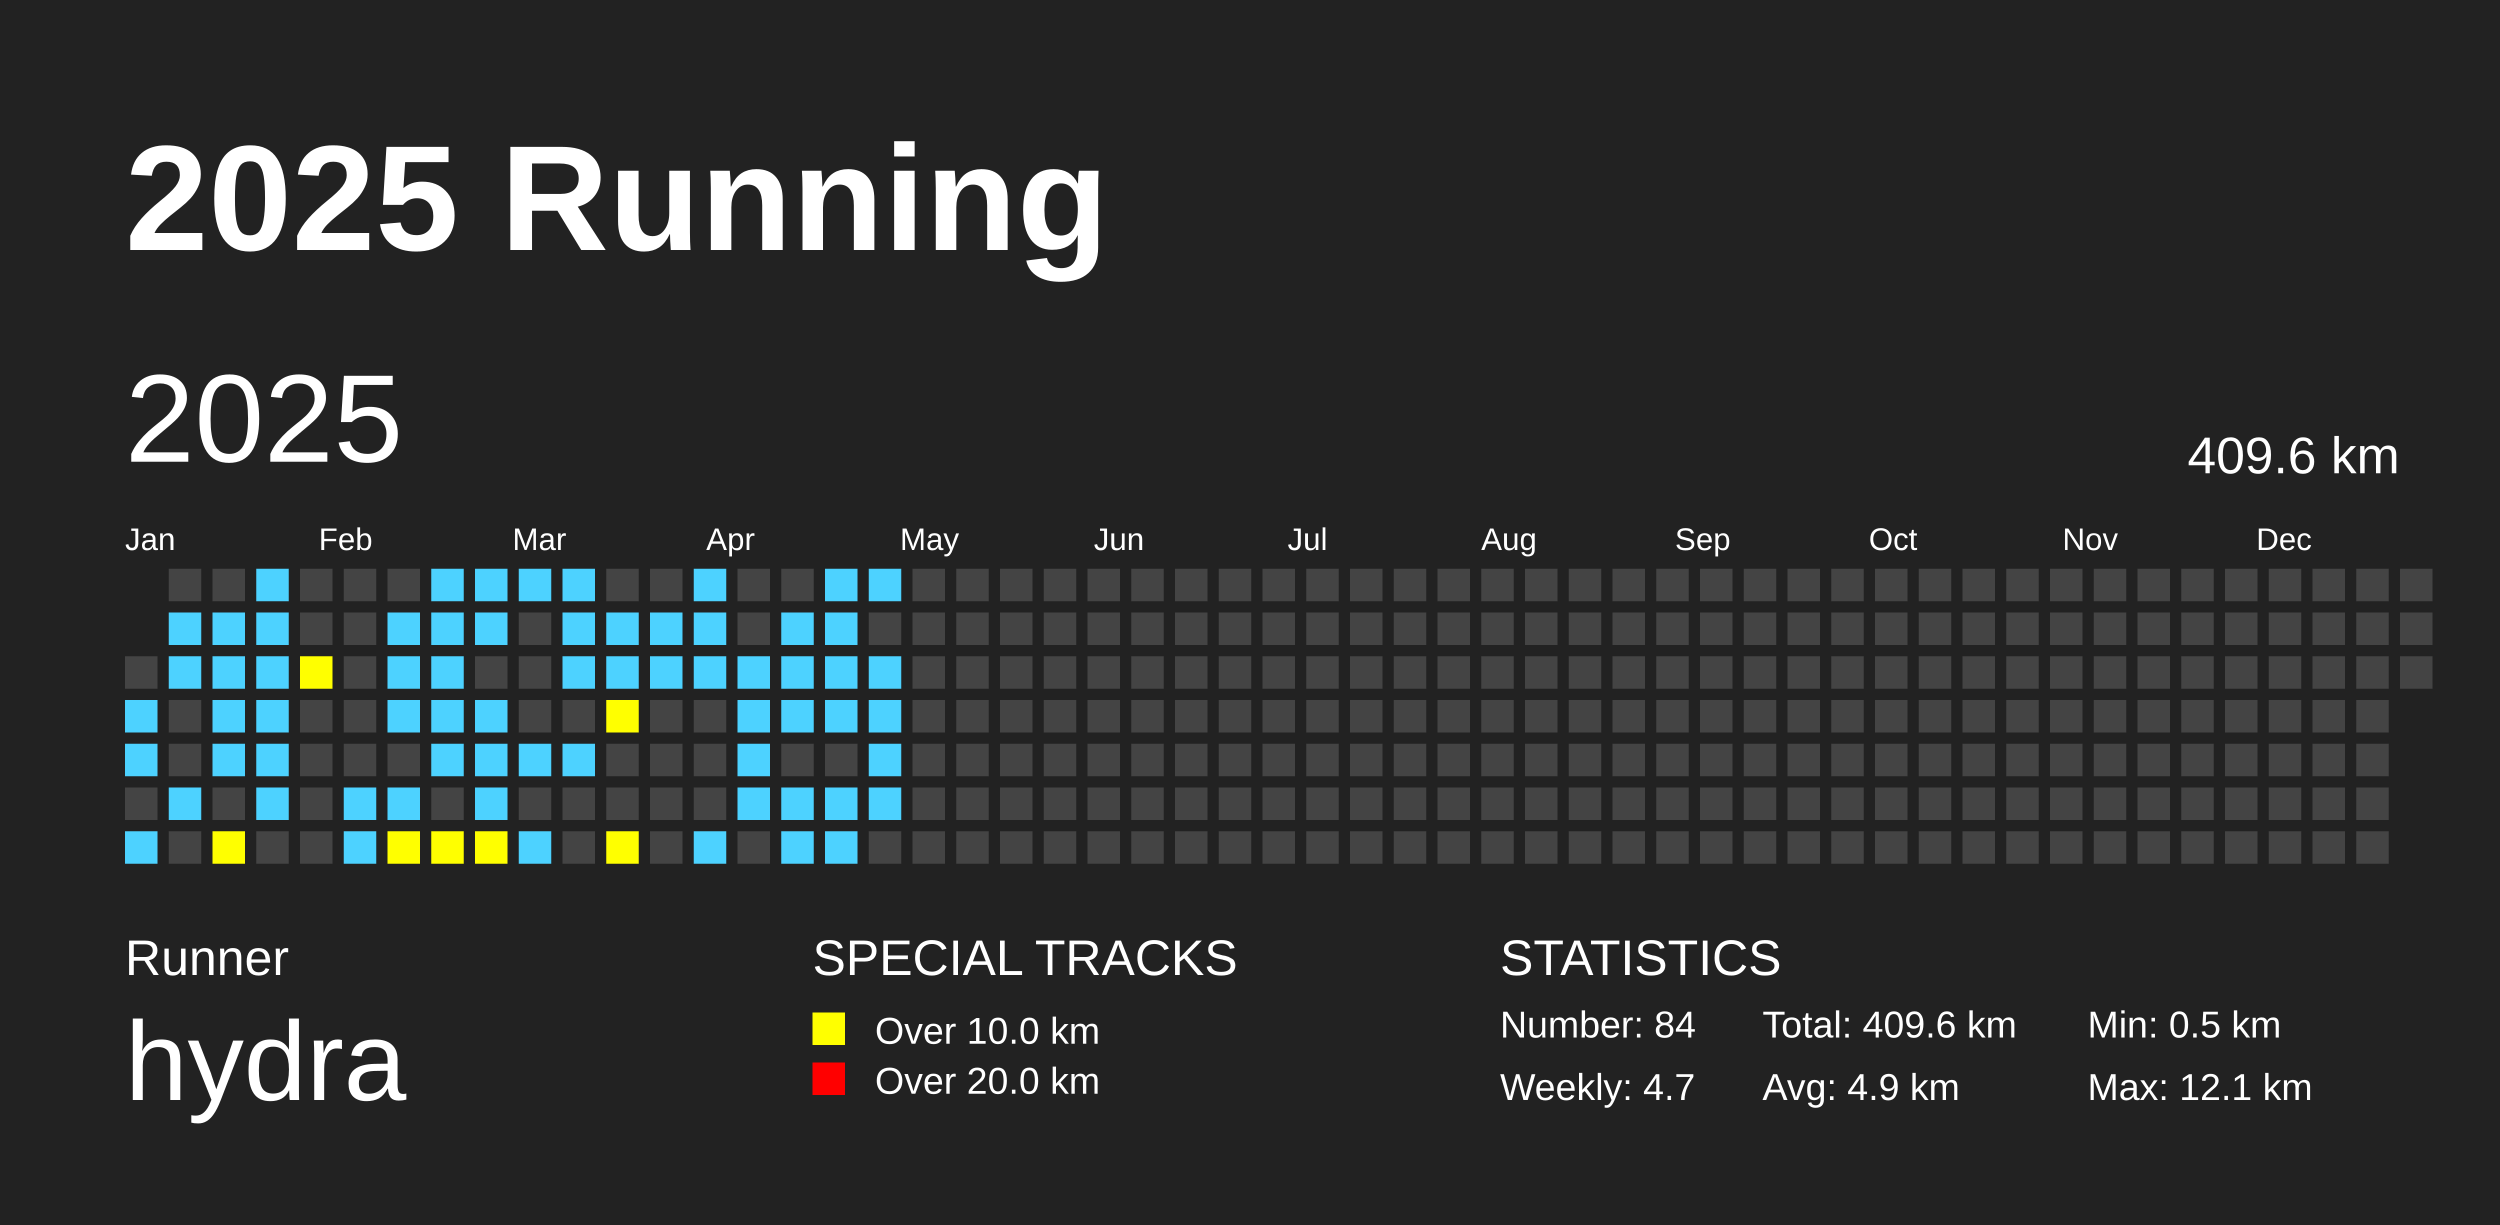
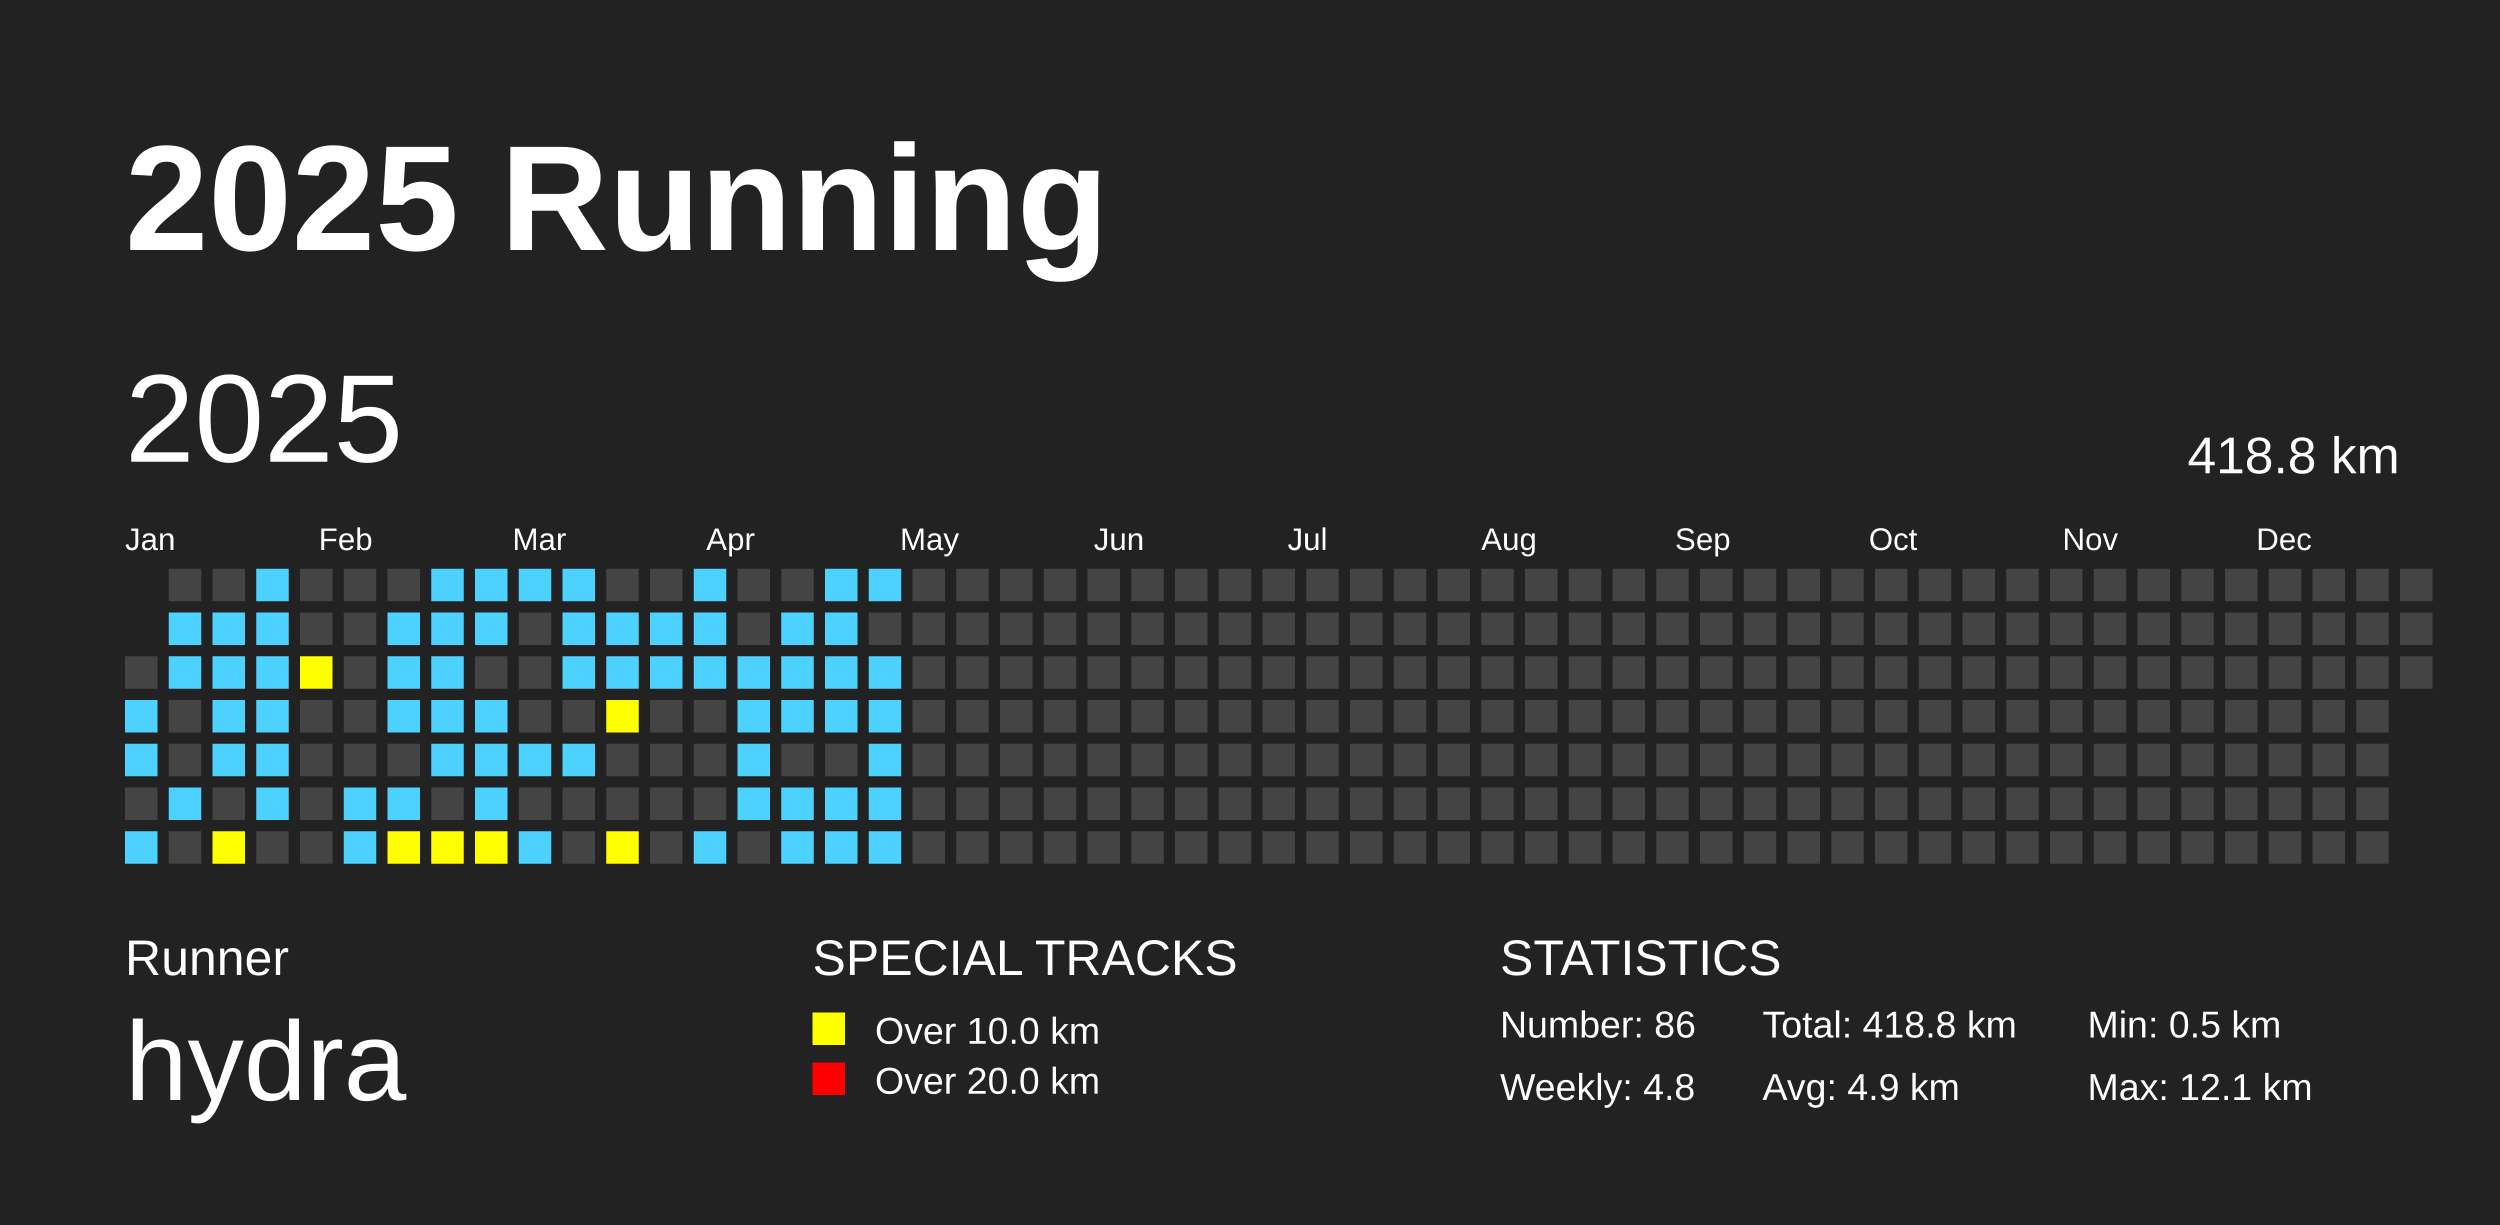
<svg xmlns="http://www.w3.org/2000/svg" baseProfile="full" height="98mm" version="1.1" viewBox="0,0,200,98" width="200mm">
  <defs />
  <rect fill="#222222" height="98" width="200" x="0" y="0" />
  <text fill="#FFFFFF" style="font-size:12px; font-family:Arial; font-weight:bold;" x="10" y="20">2025 Running</text>
  <text fill="#FFFFFF" style="font-size:4px; font-family:Arial" x="10" y="78">Runner</text>
  <text fill="#FFFFFF" style="font-size:9px; font-family:Arial" x="10" y="88">hydra</text>
  <text fill="#FFFFFF" style="font-size:4px; font-family:Arial" x="65" y="78">SPECIAL TRACKS</text>
  <rect fill="yellow" height="2.6" width="2.6" x="65" y="81" />
  <text fill="#FFFFFF" style="font-size:3px; font-family:Arial" x="70" y="83.5">Over 10.0 km</text>
  <rect fill="red" height="2.6" width="2.6" x="65" y="85" />
  <text fill="#FFFFFF" style="font-size:3px; font-family:Arial" x="70" y="87.5">Over 20.0 km</text>
  <text fill="#FFFFFF" style="font-size:4px; font-family:Arial" x="120" y="78">STATISTICS</text>
-   <text fill="#FFFFFF" style="font-size:3px; font-family:Arial" x="120" y="83">Number: 84</text>
-   <text fill="#FFFFFF" style="font-size:3px; font-family:Arial" x="120" y="88">Weekly: 4.7</text>
-   <text fill="#FFFFFF" style="font-size:3px; font-family:Arial" x="141" y="83">Total: 409.6 km</text>
+   <text fill="#FFFFFF" style="font-size:3px; font-family:Arial" x="120" y="83">Number: 86</text>
+   <text fill="#FFFFFF" style="font-size:3px; font-family:Arial" x="120" y="88">Weekly: 4.8</text>
+   <text fill="#FFFFFF" style="font-size:3px; font-family:Arial" x="141" y="83">Total: 418.8 km</text>
  <text fill="#FFFFFF" style="font-size:3px; font-family:Arial" x="141" y="88">Avg: 4.9 km</text>
  <text fill="#FFFFFF" style="font-size:3px; font-family:Arial" x="167" y="83">Min: 0.5 km</text>
  <text fill="#FFFFFF" style="font-size:3px; font-family:Arial" x="167" y="88">Max: 12.1 km</text>
  <text dominant-baseline="hanging" fill="#FFFFFF" style="font-size:10.0px; font-family:Arial;" x="10" y="30">2025</text>
-   <text dominant-baseline="hanging" fill="#FFFFFF" style="font-size:4.125px; font-family:Arial;" x="175" y="35">409.6 km</text>
+   <text dominant-baseline="hanging" fill="#FFFFFF" style="font-size:4.125px; font-family:Arial;" x="175" y="35">418.8 km</text>
  <text fill="#FFFFFF" style="font-size:2.5px; font-family:Arial" x="10.0" y="44">Jan</text>
  <text fill="#FFFFFF" style="font-size:2.5px; font-family:Arial" x="25.5" y="44">Feb</text>
  <text fill="#FFFFFF" style="font-size:2.5px; font-family:Arial" x="41.0" y="44">Mar</text>
  <text fill="#FFFFFF" style="font-size:2.5px; font-family:Arial" x="56.5" y="44">Apr</text>
  <text fill="#FFFFFF" style="font-size:2.5px; font-family:Arial" x="72.0" y="44">May</text>
  <text fill="#FFFFFF" style="font-size:2.5px; font-family:Arial" x="87.5" y="44">Jun</text>
  <text fill="#FFFFFF" style="font-size:2.5px; font-family:Arial" x="103.0" y="44">Jul</text>
  <text fill="#FFFFFF" style="font-size:2.5px; font-family:Arial" x="118.5" y="44">Aug</text>
  <text fill="#FFFFFF" style="font-size:2.5px; font-family:Arial" x="134.0" y="44">Sep</text>
  <text fill="#FFFFFF" style="font-size:2.5px; font-family:Arial" x="149.5" y="44">Oct</text>
  <text fill="#FFFFFF" style="font-size:2.5px; font-family:Arial" x="165.0" y="44">Nov</text>
  <text fill="#FFFFFF" style="font-size:2.5px; font-family:Arial" x="180.5" y="44">Dec</text>
  <rect fill="#444444" height="2.6" width="2.6" x="10.0" y="52.5" />
  <rect fill="#4DD2FF" height="2.6" width="2.6" x="10.0" y="56.0" />
  <rect fill="#4DD2FF" height="2.6" width="2.6" x="10.0" y="59.5" />
  <rect fill="#444444" height="2.6" width="2.6" x="10.0" y="63.0" />
  <rect fill="#4DD2FF" height="2.6" width="2.6" x="10.0" y="66.5" />
  <rect fill="#444444" height="2.6" width="2.6" x="13.5" y="45.5" />
  <rect fill="#4DD2FF" height="2.6" width="2.6" x="13.5" y="49.0" />
  <rect fill="#4DD2FF" height="2.6" width="2.6" x="13.5" y="52.5" />
  <rect fill="#444444" height="2.6" width="2.6" x="13.5" y="56.0" />
  <rect fill="#444444" height="2.6" width="2.6" x="13.5" y="59.5" />
  <rect fill="#4DD2FF" height="2.6" width="2.6" x="13.5" y="63.0" />
  <rect fill="#444444" height="2.6" width="2.6" x="13.5" y="66.5" />
  <rect fill="#444444" height="2.6" width="2.6" x="17.0" y="45.5" />
  <rect fill="#4DD2FF" height="2.6" width="2.6" x="17.0" y="49.0" />
  <rect fill="#4DD2FF" height="2.6" width="2.6" x="17.0" y="52.5" />
  <rect fill="#4DD2FF" height="2.6" width="2.6" x="17.0" y="56.0" />
  <rect fill="#4DD2FF" height="2.6" width="2.6" x="17.0" y="59.5" />
  <rect fill="#444444" height="2.6" width="2.6" x="17.0" y="63.0" />
  <rect fill="yellow" height="2.6" width="2.6" x="17.0" y="66.5" />
  <rect fill="#4DD2FF" height="2.6" width="2.6" x="20.5" y="45.5" />
  <rect fill="#4DD2FF" height="2.6" width="2.6" x="20.5" y="49.0" />
  <rect fill="#4DD2FF" height="2.6" width="2.6" x="20.5" y="52.5" />
  <rect fill="#4DD2FF" height="2.6" width="2.6" x="20.5" y="56.0" />
  <rect fill="#4DD2FF" height="2.6" width="2.6" x="20.5" y="59.5" />
  <rect fill="#4DD2FF" height="2.6" width="2.6" x="20.5" y="63.0" />
  <rect fill="#444444" height="2.6" width="2.6" x="20.5" y="66.5" />
  <rect fill="#444444" height="2.6" width="2.6" x="24.0" y="45.5" />
  <rect fill="#444444" height="2.6" width="2.6" x="24.0" y="49.0" />
  <rect fill="yellow" height="2.6" width="2.6" x="24.0" y="52.5" />
  <rect fill="#444444" height="2.6" width="2.6" x="24.0" y="56.0" />
  <rect fill="#444444" height="2.6" width="2.6" x="24.0" y="59.5" />
  <rect fill="#444444" height="2.6" width="2.6" x="24.0" y="63.0" />
  <rect fill="#444444" height="2.6" width="2.6" x="24.0" y="66.5" />
  <rect fill="#444444" height="2.6" width="2.6" x="27.5" y="45.5" />
  <rect fill="#444444" height="2.6" width="2.6" x="27.5" y="49.0" />
  <rect fill="#444444" height="2.6" width="2.6" x="27.5" y="52.5" />
  <rect fill="#444444" height="2.6" width="2.6" x="27.5" y="56.0" />
  <rect fill="#444444" height="2.6" width="2.6" x="27.5" y="59.5" />
  <rect fill="#4DD2FF" height="2.6" width="2.6" x="27.5" y="63.0" />
  <rect fill="#4DD2FF" height="2.6" width="2.6" x="27.5" y="66.5" />
  <rect fill="#444444" height="2.6" width="2.6" x="31.0" y="45.5" />
  <rect fill="#4DD2FF" height="2.6" width="2.6" x="31.0" y="49.0" />
  <rect fill="#4DD2FF" height="2.6" width="2.6" x="31.0" y="52.5" />
  <rect fill="#4DD2FF" height="2.6" width="2.6" x="31.0" y="56.0" />
  <rect fill="#444444" height="2.6" width="2.6" x="31.0" y="59.5" />
  <rect fill="#4DD2FF" height="2.6" width="2.6" x="31.0" y="63.0" />
  <rect fill="yellow" height="2.6" width="2.6" x="31.0" y="66.5" />
  <rect fill="#4DD2FF" height="2.6" width="2.6" x="34.5" y="45.5" />
  <rect fill="#4DD2FF" height="2.6" width="2.6" x="34.5" y="49.0" />
  <rect fill="#4DD2FF" height="2.6" width="2.6" x="34.5" y="52.5" />
  <rect fill="#4DD2FF" height="2.6" width="2.6" x="34.5" y="56.0" />
  <rect fill="#4DD2FF" height="2.6" width="2.6" x="34.5" y="59.5" />
  <rect fill="#444444" height="2.6" width="2.6" x="34.5" y="63.0" />
  <rect fill="yellow" height="2.6" width="2.6" x="34.5" y="66.5" />
  <rect fill="#4DD2FF" height="2.6" width="2.6" x="38.0" y="45.5" />
  <rect fill="#4DD2FF" height="2.6" width="2.6" x="38.0" y="49.0" />
  <rect fill="#444444" height="2.6" width="2.6" x="38.0" y="52.5" />
  <rect fill="#4DD2FF" height="2.6" width="2.6" x="38.0" y="56.0" />
  <rect fill="#4DD2FF" height="2.6" width="2.6" x="38.0" y="59.5" />
  <rect fill="#4DD2FF" height="2.6" width="2.6" x="38.0" y="63.0" />
  <rect fill="yellow" height="2.6" width="2.6" x="38.0" y="66.5" />
  <rect fill="#4DD2FF" height="2.6" width="2.6" x="41.5" y="45.5" />
  <rect fill="#444444" height="2.6" width="2.6" x="41.5" y="49.0" />
  <rect fill="#444444" height="2.6" width="2.6" x="41.5" y="52.5" />
  <rect fill="#444444" height="2.6" width="2.6" x="41.5" y="56.0" />
  <rect fill="#4DD2FF" height="2.6" width="2.6" x="41.5" y="59.5" />
  <rect fill="#444444" height="2.6" width="2.6" x="41.5" y="63.0" />
  <rect fill="#4DD2FF" height="2.6" width="2.6" x="41.5" y="66.5" />
  <rect fill="#4DD2FF" height="2.6" width="2.6" x="45.0" y="45.5" />
  <rect fill="#4DD2FF" height="2.6" width="2.6" x="45.0" y="49.0" />
  <rect fill="#4DD2FF" height="2.6" width="2.6" x="45.0" y="52.5" />
  <rect fill="#444444" height="2.6" width="2.6" x="45.0" y="56.0" />
  <rect fill="#4DD2FF" height="2.6" width="2.6" x="45.0" y="59.5" />
  <rect fill="#444444" height="2.6" width="2.6" x="45.0" y="63.0" />
  <rect fill="#444444" height="2.6" width="2.6" x="45.0" y="66.5" />
  <rect fill="#444444" height="2.6" width="2.6" x="48.5" y="45.5" />
  <rect fill="#4DD2FF" height="2.6" width="2.6" x="48.5" y="49.0" />
  <rect fill="#4DD2FF" height="2.6" width="2.6" x="48.5" y="52.5" />
  <rect fill="yellow" height="2.6" width="2.6" x="48.5" y="56.0" />
  <rect fill="#444444" height="2.6" width="2.6" x="48.5" y="59.5" />
  <rect fill="#444444" height="2.6" width="2.6" x="48.5" y="63.0" />
  <rect fill="yellow" height="2.6" width="2.6" x="48.5" y="66.5" />
  <rect fill="#444444" height="2.6" width="2.6" x="52.0" y="45.5" />
  <rect fill="#4DD2FF" height="2.6" width="2.6" x="52.0" y="49.0" />
  <rect fill="#4DD2FF" height="2.6" width="2.6" x="52.0" y="52.5" />
  <rect fill="#444444" height="2.6" width="2.6" x="52.0" y="56.0" />
  <rect fill="#444444" height="2.6" width="2.6" x="52.0" y="59.5" />
  <rect fill="#444444" height="2.6" width="2.6" x="52.0" y="63.0" />
  <rect fill="#444444" height="2.6" width="2.6" x="52.0" y="66.5" />
  <rect fill="#4DD2FF" height="2.6" width="2.6" x="55.5" y="45.5" />
  <rect fill="#4DD2FF" height="2.6" width="2.6" x="55.5" y="49.0" />
  <rect fill="#4DD2FF" height="2.6" width="2.6" x="55.5" y="52.5" />
  <rect fill="#444444" height="2.6" width="2.6" x="55.5" y="56.0" />
  <rect fill="#444444" height="2.6" width="2.6" x="55.5" y="59.5" />
  <rect fill="#444444" height="2.6" width="2.6" x="55.5" y="63.0" />
  <rect fill="#4DD2FF" height="2.6" width="2.6" x="55.5" y="66.5" />
  <rect fill="#444444" height="2.6" width="2.6" x="59.0" y="45.5" />
  <rect fill="#444444" height="2.6" width="2.6" x="59.0" y="49.0" />
  <rect fill="#4DD2FF" height="2.6" width="2.6" x="59.0" y="52.5" />
  <rect fill="#4DD2FF" height="2.6" width="2.6" x="59.0" y="56.0" />
  <rect fill="#4DD2FF" height="2.6" width="2.6" x="59.0" y="59.5" />
  <rect fill="#4DD2FF" height="2.6" width="2.6" x="59.0" y="63.0" />
  <rect fill="#444444" height="2.6" width="2.6" x="59.0" y="66.5" />
  <rect fill="#444444" height="2.6" width="2.6" x="62.5" y="45.5" />
  <rect fill="#4DD2FF" height="2.6" width="2.6" x="62.5" y="49.0" />
  <rect fill="#4DD2FF" height="2.6" width="2.6" x="62.5" y="52.5" />
  <rect fill="#4DD2FF" height="2.6" width="2.6" x="62.5" y="56.0" />
  <rect fill="#444444" height="2.6" width="2.6" x="62.5" y="59.5" />
  <rect fill="#4DD2FF" height="2.6" width="2.6" x="62.5" y="63.0" />
  <rect fill="#4DD2FF" height="2.6" width="2.6" x="62.5" y="66.5" />
  <rect fill="#4DD2FF" height="2.6" width="2.6" x="66.0" y="45.5" />
  <rect fill="#4DD2FF" height="2.6" width="2.6" x="66.0" y="49.0" />
  <rect fill="#4DD2FF" height="2.6" width="2.6" x="66.0" y="52.5" />
  <rect fill="#4DD2FF" height="2.6" width="2.6" x="66.0" y="56.0" />
  <rect fill="#444444" height="2.6" width="2.6" x="66.0" y="59.5" />
  <rect fill="#4DD2FF" height="2.6" width="2.6" x="66.0" y="63.0" />
  <rect fill="#4DD2FF" height="2.6" width="2.6" x="66.0" y="66.5" />
  <rect fill="#4DD2FF" height="2.6" width="2.6" x="69.5" y="45.5" />
  <rect fill="#444444" height="2.6" width="2.6" x="69.5" y="49.0" />
  <rect fill="#4DD2FF" height="2.6" width="2.6" x="69.5" y="52.5" />
  <rect fill="#4DD2FF" height="2.6" width="2.6" x="69.5" y="56.0" />
  <rect fill="#4DD2FF" height="2.6" width="2.6" x="69.5" y="59.5" />
  <rect fill="#4DD2FF" height="2.6" width="2.6" x="69.5" y="63.0" />
-   <rect fill="#444444" height="2.6" width="2.6" x="69.5" y="66.5" />
+   <rect fill="#4DD2FF" height="2.6" width="2.6" x="69.5" y="66.5" />
  <rect fill="#444444" height="2.6" width="2.6" x="73.0" y="45.5" />
  <rect fill="#444444" height="2.6" width="2.6" x="73.0" y="49.0" />
  <rect fill="#444444" height="2.6" width="2.6" x="73.0" y="52.5" />
  <rect fill="#444444" height="2.6" width="2.6" x="73.0" y="56.0" />
  <rect fill="#444444" height="2.6" width="2.6" x="73.0" y="59.5" />
  <rect fill="#444444" height="2.6" width="2.6" x="73.0" y="63.0" />
  <rect fill="#444444" height="2.6" width="2.6" x="73.0" y="66.5" />
  <rect fill="#444444" height="2.6" width="2.6" x="76.5" y="45.5" />
  <rect fill="#444444" height="2.6" width="2.6" x="76.5" y="49.0" />
  <rect fill="#444444" height="2.6" width="2.6" x="76.5" y="52.5" />
  <rect fill="#444444" height="2.6" width="2.6" x="76.5" y="56.0" />
  <rect fill="#444444" height="2.6" width="2.6" x="76.5" y="59.5" />
  <rect fill="#444444" height="2.6" width="2.6" x="76.5" y="63.0" />
  <rect fill="#444444" height="2.6" width="2.6" x="76.5" y="66.5" />
  <rect fill="#444444" height="2.6" width="2.6" x="80.0" y="45.5" />
  <rect fill="#444444" height="2.6" width="2.6" x="80.0" y="49.0" />
  <rect fill="#444444" height="2.6" width="2.6" x="80.0" y="52.5" />
  <rect fill="#444444" height="2.6" width="2.6" x="80.0" y="56.0" />
  <rect fill="#444444" height="2.6" width="2.6" x="80.0" y="59.5" />
  <rect fill="#444444" height="2.6" width="2.6" x="80.0" y="63.0" />
  <rect fill="#444444" height="2.6" width="2.6" x="80.0" y="66.5" />
  <rect fill="#444444" height="2.6" width="2.6" x="83.5" y="45.5" />
  <rect fill="#444444" height="2.6" width="2.6" x="83.5" y="49.0" />
  <rect fill="#444444" height="2.6" width="2.6" x="83.5" y="52.5" />
  <rect fill="#444444" height="2.6" width="2.6" x="83.5" y="56.0" />
  <rect fill="#444444" height="2.6" width="2.6" x="83.5" y="59.5" />
  <rect fill="#444444" height="2.6" width="2.6" x="83.5" y="63.0" />
  <rect fill="#444444" height="2.6" width="2.6" x="83.5" y="66.5" />
  <rect fill="#444444" height="2.6" width="2.6" x="87.0" y="45.5" />
  <rect fill="#444444" height="2.6" width="2.6" x="87.0" y="49.0" />
  <rect fill="#444444" height="2.6" width="2.6" x="87.0" y="52.5" />
  <rect fill="#444444" height="2.6" width="2.6" x="87.0" y="56.0" />
  <rect fill="#444444" height="2.6" width="2.6" x="87.0" y="59.5" />
  <rect fill="#444444" height="2.6" width="2.6" x="87.0" y="63.0" />
  <rect fill="#444444" height="2.6" width="2.6" x="87.0" y="66.5" />
  <rect fill="#444444" height="2.6" width="2.6" x="90.5" y="45.5" />
  <rect fill="#444444" height="2.6" width="2.6" x="90.5" y="49.0" />
  <rect fill="#444444" height="2.6" width="2.6" x="90.5" y="52.5" />
  <rect fill="#444444" height="2.6" width="2.6" x="90.5" y="56.0" />
  <rect fill="#444444" height="2.6" width="2.6" x="90.5" y="59.5" />
  <rect fill="#444444" height="2.6" width="2.6" x="90.5" y="63.0" />
  <rect fill="#444444" height="2.6" width="2.6" x="90.5" y="66.5" />
  <rect fill="#444444" height="2.6" width="2.6" x="94.0" y="45.5" />
  <rect fill="#444444" height="2.6" width="2.6" x="94.0" y="49.0" />
  <rect fill="#444444" height="2.6" width="2.6" x="94.0" y="52.5" />
  <rect fill="#444444" height="2.6" width="2.6" x="94.0" y="56.0" />
  <rect fill="#444444" height="2.6" width="2.6" x="94.0" y="59.5" />
  <rect fill="#444444" height="2.6" width="2.6" x="94.0" y="63.0" />
  <rect fill="#444444" height="2.6" width="2.6" x="94.0" y="66.5" />
  <rect fill="#444444" height="2.6" width="2.6" x="97.5" y="45.5" />
  <rect fill="#444444" height="2.6" width="2.6" x="97.5" y="49.0" />
  <rect fill="#444444" height="2.6" width="2.6" x="97.5" y="52.5" />
  <rect fill="#444444" height="2.6" width="2.6" x="97.5" y="56.0" />
  <rect fill="#444444" height="2.6" width="2.6" x="97.5" y="59.5" />
  <rect fill="#444444" height="2.6" width="2.6" x="97.5" y="63.0" />
  <rect fill="#444444" height="2.6" width="2.6" x="97.5" y="66.5" />
  <rect fill="#444444" height="2.6" width="2.6" x="101.0" y="45.5" />
  <rect fill="#444444" height="2.6" width="2.6" x="101.0" y="49.0" />
  <rect fill="#444444" height="2.6" width="2.6" x="101.0" y="52.5" />
  <rect fill="#444444" height="2.6" width="2.6" x="101.0" y="56.0" />
  <rect fill="#444444" height="2.6" width="2.6" x="101.0" y="59.5" />
  <rect fill="#444444" height="2.6" width="2.6" x="101.0" y="63.0" />
  <rect fill="#444444" height="2.6" width="2.6" x="101.0" y="66.5" />
  <rect fill="#444444" height="2.6" width="2.6" x="104.5" y="45.5" />
  <rect fill="#444444" height="2.6" width="2.6" x="104.5" y="49.0" />
  <rect fill="#444444" height="2.6" width="2.6" x="104.5" y="52.5" />
  <rect fill="#444444" height="2.6" width="2.6" x="104.5" y="56.0" />
  <rect fill="#444444" height="2.6" width="2.6" x="104.5" y="59.5" />
  <rect fill="#444444" height="2.6" width="2.6" x="104.5" y="63.0" />
  <rect fill="#444444" height="2.6" width="2.6" x="104.5" y="66.5" />
  <rect fill="#444444" height="2.6" width="2.6" x="108.0" y="45.5" />
  <rect fill="#444444" height="2.6" width="2.6" x="108.0" y="49.0" />
  <rect fill="#444444" height="2.6" width="2.6" x="108.0" y="52.5" />
  <rect fill="#444444" height="2.6" width="2.6" x="108.0" y="56.0" />
  <rect fill="#444444" height="2.6" width="2.6" x="108.0" y="59.5" />
  <rect fill="#444444" height="2.6" width="2.6" x="108.0" y="63.0" />
  <rect fill="#444444" height="2.6" width="2.6" x="108.0" y="66.5" />
  <rect fill="#444444" height="2.6" width="2.6" x="111.5" y="45.5" />
  <rect fill="#444444" height="2.6" width="2.6" x="111.5" y="49.0" />
  <rect fill="#444444" height="2.6" width="2.6" x="111.5" y="52.5" />
  <rect fill="#444444" height="2.6" width="2.6" x="111.5" y="56.0" />
  <rect fill="#444444" height="2.6" width="2.6" x="111.5" y="59.5" />
  <rect fill="#444444" height="2.6" width="2.6" x="111.5" y="63.0" />
  <rect fill="#444444" height="2.6" width="2.6" x="111.5" y="66.5" />
  <rect fill="#444444" height="2.6" width="2.6" x="115.0" y="45.5" />
  <rect fill="#444444" height="2.6" width="2.6" x="115.0" y="49.0" />
  <rect fill="#444444" height="2.6" width="2.6" x="115.0" y="52.5" />
  <rect fill="#444444" height="2.6" width="2.6" x="115.0" y="56.0" />
  <rect fill="#444444" height="2.6" width="2.6" x="115.0" y="59.5" />
  <rect fill="#444444" height="2.6" width="2.6" x="115.0" y="63.0" />
  <rect fill="#444444" height="2.6" width="2.6" x="115.0" y="66.5" />
  <rect fill="#444444" height="2.6" width="2.6" x="118.5" y="45.5" />
  <rect fill="#444444" height="2.6" width="2.6" x="118.5" y="49.0" />
  <rect fill="#444444" height="2.6" width="2.6" x="118.5" y="52.5" />
  <rect fill="#444444" height="2.6" width="2.6" x="118.5" y="56.0" />
  <rect fill="#444444" height="2.6" width="2.6" x="118.5" y="59.5" />
  <rect fill="#444444" height="2.6" width="2.6" x="118.5" y="63.0" />
  <rect fill="#444444" height="2.6" width="2.6" x="118.5" y="66.5" />
  <rect fill="#444444" height="2.6" width="2.6" x="122.0" y="45.5" />
  <rect fill="#444444" height="2.6" width="2.6" x="122.0" y="49.0" />
  <rect fill="#444444" height="2.6" width="2.6" x="122.0" y="52.5" />
  <rect fill="#444444" height="2.6" width="2.6" x="122.0" y="56.0" />
  <rect fill="#444444" height="2.6" width="2.6" x="122.0" y="59.5" />
  <rect fill="#444444" height="2.6" width="2.6" x="122.0" y="63.0" />
  <rect fill="#444444" height="2.6" width="2.6" x="122.0" y="66.5" />
  <rect fill="#444444" height="2.6" width="2.6" x="125.5" y="45.5" />
  <rect fill="#444444" height="2.6" width="2.6" x="125.5" y="49.0" />
  <rect fill="#444444" height="2.6" width="2.6" x="125.5" y="52.5" />
  <rect fill="#444444" height="2.6" width="2.6" x="125.5" y="56.0" />
  <rect fill="#444444" height="2.6" width="2.6" x="125.5" y="59.5" />
  <rect fill="#444444" height="2.6" width="2.6" x="125.5" y="63.0" />
  <rect fill="#444444" height="2.6" width="2.6" x="125.5" y="66.5" />
  <rect fill="#444444" height="2.6" width="2.6" x="129.0" y="45.5" />
  <rect fill="#444444" height="2.6" width="2.6" x="129.0" y="49.0" />
  <rect fill="#444444" height="2.6" width="2.6" x="129.0" y="52.5" />
  <rect fill="#444444" height="2.6" width="2.6" x="129.0" y="56.0" />
  <rect fill="#444444" height="2.6" width="2.6" x="129.0" y="59.5" />
  <rect fill="#444444" height="2.6" width="2.6" x="129.0" y="63.0" />
  <rect fill="#444444" height="2.6" width="2.6" x="129.0" y="66.5" />
  <rect fill="#444444" height="2.6" width="2.6" x="132.5" y="45.5" />
  <rect fill="#444444" height="2.6" width="2.6" x="132.5" y="49.0" />
  <rect fill="#444444" height="2.6" width="2.6" x="132.5" y="52.5" />
  <rect fill="#444444" height="2.6" width="2.6" x="132.5" y="56.0" />
  <rect fill="#444444" height="2.6" width="2.6" x="132.5" y="59.5" />
  <rect fill="#444444" height="2.6" width="2.6" x="132.5" y="63.0" />
  <rect fill="#444444" height="2.6" width="2.6" x="132.5" y="66.5" />
  <rect fill="#444444" height="2.6" width="2.6" x="136.0" y="45.5" />
  <rect fill="#444444" height="2.6" width="2.6" x="136.0" y="49.0" />
  <rect fill="#444444" height="2.6" width="2.6" x="136.0" y="52.5" />
  <rect fill="#444444" height="2.6" width="2.6" x="136.0" y="56.0" />
  <rect fill="#444444" height="2.6" width="2.6" x="136.0" y="59.5" />
  <rect fill="#444444" height="2.6" width="2.6" x="136.0" y="63.0" />
  <rect fill="#444444" height="2.6" width="2.6" x="136.0" y="66.5" />
  <rect fill="#444444" height="2.6" width="2.6" x="139.5" y="45.5" />
  <rect fill="#444444" height="2.6" width="2.6" x="139.5" y="49.0" />
  <rect fill="#444444" height="2.6" width="2.6" x="139.5" y="52.5" />
  <rect fill="#444444" height="2.6" width="2.6" x="139.5" y="56.0" />
  <rect fill="#444444" height="2.6" width="2.6" x="139.5" y="59.5" />
  <rect fill="#444444" height="2.6" width="2.6" x="139.5" y="63.0" />
  <rect fill="#444444" height="2.6" width="2.6" x="139.5" y="66.5" />
  <rect fill="#444444" height="2.6" width="2.6" x="143.0" y="45.5" />
  <rect fill="#444444" height="2.6" width="2.6" x="143.0" y="49.0" />
  <rect fill="#444444" height="2.6" width="2.6" x="143.0" y="52.5" />
  <rect fill="#444444" height="2.6" width="2.6" x="143.0" y="56.0" />
  <rect fill="#444444" height="2.6" width="2.6" x="143.0" y="59.5" />
  <rect fill="#444444" height="2.6" width="2.6" x="143.0" y="63.0" />
  <rect fill="#444444" height="2.6" width="2.6" x="143.0" y="66.5" />
  <rect fill="#444444" height="2.6" width="2.6" x="146.5" y="45.5" />
  <rect fill="#444444" height="2.6" width="2.6" x="146.5" y="49.0" />
  <rect fill="#444444" height="2.6" width="2.6" x="146.5" y="52.5" />
  <rect fill="#444444" height="2.6" width="2.6" x="146.5" y="56.0" />
  <rect fill="#444444" height="2.6" width="2.6" x="146.5" y="59.5" />
  <rect fill="#444444" height="2.6" width="2.6" x="146.5" y="63.0" />
  <rect fill="#444444" height="2.6" width="2.6" x="146.5" y="66.5" />
  <rect fill="#444444" height="2.6" width="2.6" x="150.0" y="45.5" />
  <rect fill="#444444" height="2.6" width="2.6" x="150.0" y="49.0" />
  <rect fill="#444444" height="2.6" width="2.6" x="150.0" y="52.5" />
  <rect fill="#444444" height="2.6" width="2.6" x="150.0" y="56.0" />
  <rect fill="#444444" height="2.6" width="2.6" x="150.0" y="59.5" />
  <rect fill="#444444" height="2.6" width="2.6" x="150.0" y="63.0" />
  <rect fill="#444444" height="2.6" width="2.6" x="150.0" y="66.5" />
  <rect fill="#444444" height="2.6" width="2.6" x="153.5" y="45.5" />
  <rect fill="#444444" height="2.6" width="2.6" x="153.5" y="49.0" />
  <rect fill="#444444" height="2.6" width="2.6" x="153.5" y="52.5" />
  <rect fill="#444444" height="2.6" width="2.6" x="153.5" y="56.0" />
  <rect fill="#444444" height="2.6" width="2.6" x="153.5" y="59.5" />
  <rect fill="#444444" height="2.6" width="2.6" x="153.5" y="63.0" />
  <rect fill="#444444" height="2.6" width="2.6" x="153.5" y="66.5" />
  <rect fill="#444444" height="2.6" width="2.6" x="157.0" y="45.5" />
  <rect fill="#444444" height="2.6" width="2.6" x="157.0" y="49.0" />
  <rect fill="#444444" height="2.6" width="2.6" x="157.0" y="52.5" />
  <rect fill="#444444" height="2.6" width="2.6" x="157.0" y="56.0" />
  <rect fill="#444444" height="2.6" width="2.6" x="157.0" y="59.5" />
  <rect fill="#444444" height="2.6" width="2.6" x="157.0" y="63.0" />
  <rect fill="#444444" height="2.6" width="2.6" x="157.0" y="66.5" />
  <rect fill="#444444" height="2.6" width="2.6" x="160.5" y="45.5" />
  <rect fill="#444444" height="2.6" width="2.6" x="160.5" y="49.0" />
  <rect fill="#444444" height="2.6" width="2.6" x="160.5" y="52.5" />
  <rect fill="#444444" height="2.6" width="2.6" x="160.5" y="56.0" />
  <rect fill="#444444" height="2.6" width="2.6" x="160.5" y="59.5" />
  <rect fill="#444444" height="2.6" width="2.6" x="160.5" y="63.0" />
  <rect fill="#444444" height="2.6" width="2.6" x="160.5" y="66.5" />
  <rect fill="#444444" height="2.6" width="2.6" x="164.0" y="45.5" />
  <rect fill="#444444" height="2.6" width="2.6" x="164.0" y="49.0" />
  <rect fill="#444444" height="2.6" width="2.6" x="164.0" y="52.5" />
  <rect fill="#444444" height="2.6" width="2.6" x="164.0" y="56.0" />
  <rect fill="#444444" height="2.6" width="2.6" x="164.0" y="59.5" />
  <rect fill="#444444" height="2.6" width="2.6" x="164.0" y="63.0" />
  <rect fill="#444444" height="2.6" width="2.6" x="164.0" y="66.5" />
  <rect fill="#444444" height="2.6" width="2.6" x="167.5" y="45.5" />
  <rect fill="#444444" height="2.6" width="2.6" x="167.5" y="49.0" />
  <rect fill="#444444" height="2.6" width="2.6" x="167.5" y="52.5" />
  <rect fill="#444444" height="2.6" width="2.6" x="167.5" y="56.0" />
  <rect fill="#444444" height="2.6" width="2.6" x="167.5" y="59.5" />
  <rect fill="#444444" height="2.6" width="2.6" x="167.5" y="63.0" />
  <rect fill="#444444" height="2.6" width="2.6" x="167.5" y="66.5" />
  <rect fill="#444444" height="2.6" width="2.6" x="171.0" y="45.5" />
  <rect fill="#444444" height="2.6" width="2.6" x="171.0" y="49.0" />
  <rect fill="#444444" height="2.6" width="2.6" x="171.0" y="52.5" />
  <rect fill="#444444" height="2.6" width="2.6" x="171.0" y="56.0" />
  <rect fill="#444444" height="2.6" width="2.6" x="171.0" y="59.5" />
  <rect fill="#444444" height="2.6" width="2.6" x="171.0" y="63.0" />
  <rect fill="#444444" height="2.6" width="2.6" x="171.0" y="66.5" />
  <rect fill="#444444" height="2.6" width="2.6" x="174.5" y="45.5" />
  <rect fill="#444444" height="2.6" width="2.6" x="174.5" y="49.0" />
  <rect fill="#444444" height="2.6" width="2.6" x="174.5" y="52.5" />
  <rect fill="#444444" height="2.6" width="2.6" x="174.5" y="56.0" />
  <rect fill="#444444" height="2.6" width="2.6" x="174.5" y="59.5" />
  <rect fill="#444444" height="2.6" width="2.6" x="174.5" y="63.0" />
  <rect fill="#444444" height="2.6" width="2.6" x="174.5" y="66.5" />
  <rect fill="#444444" height="2.6" width="2.6" x="178.0" y="45.5" />
  <rect fill="#444444" height="2.6" width="2.6" x="178.0" y="49.0" />
  <rect fill="#444444" height="2.6" width="2.6" x="178.0" y="52.5" />
  <rect fill="#444444" height="2.6" width="2.6" x="178.0" y="56.0" />
  <rect fill="#444444" height="2.6" width="2.6" x="178.0" y="59.5" />
  <rect fill="#444444" height="2.6" width="2.6" x="178.0" y="63.0" />
  <rect fill="#444444" height="2.6" width="2.6" x="178.0" y="66.5" />
  <rect fill="#444444" height="2.6" width="2.6" x="181.5" y="45.5" />
  <rect fill="#444444" height="2.6" width="2.6" x="181.5" y="49.0" />
  <rect fill="#444444" height="2.6" width="2.6" x="181.5" y="52.5" />
  <rect fill="#444444" height="2.6" width="2.6" x="181.5" y="56.0" />
  <rect fill="#444444" height="2.6" width="2.6" x="181.5" y="59.5" />
  <rect fill="#444444" height="2.6" width="2.6" x="181.5" y="63.0" />
  <rect fill="#444444" height="2.6" width="2.6" x="181.5" y="66.5" />
  <rect fill="#444444" height="2.6" width="2.6" x="185.0" y="45.5" />
  <rect fill="#444444" height="2.6" width="2.6" x="185.0" y="49.0" />
  <rect fill="#444444" height="2.6" width="2.6" x="185.0" y="52.5" />
  <rect fill="#444444" height="2.6" width="2.6" x="185.0" y="56.0" />
  <rect fill="#444444" height="2.6" width="2.6" x="185.0" y="59.5" />
  <rect fill="#444444" height="2.6" width="2.6" x="185.0" y="63.0" />
  <rect fill="#444444" height="2.6" width="2.6" x="185.0" y="66.5" />
  <rect fill="#444444" height="2.6" width="2.6" x="188.5" y="45.5" />
  <rect fill="#444444" height="2.6" width="2.6" x="188.5" y="49.0" />
  <rect fill="#444444" height="2.6" width="2.6" x="188.5" y="52.5" />
  <rect fill="#444444" height="2.6" width="2.6" x="188.5" y="56.0" />
  <rect fill="#444444" height="2.6" width="2.6" x="188.5" y="59.5" />
  <rect fill="#444444" height="2.6" width="2.6" x="188.5" y="63.0" />
  <rect fill="#444444" height="2.6" width="2.6" x="188.5" y="66.5" />
  <rect fill="#444444" height="2.6" width="2.6" x="192.0" y="45.5" />
  <rect fill="#444444" height="2.6" width="2.6" x="192.0" y="49.0" />
  <rect fill="#444444" height="2.6" width="2.6" x="192.0" y="52.5" />
</svg>
